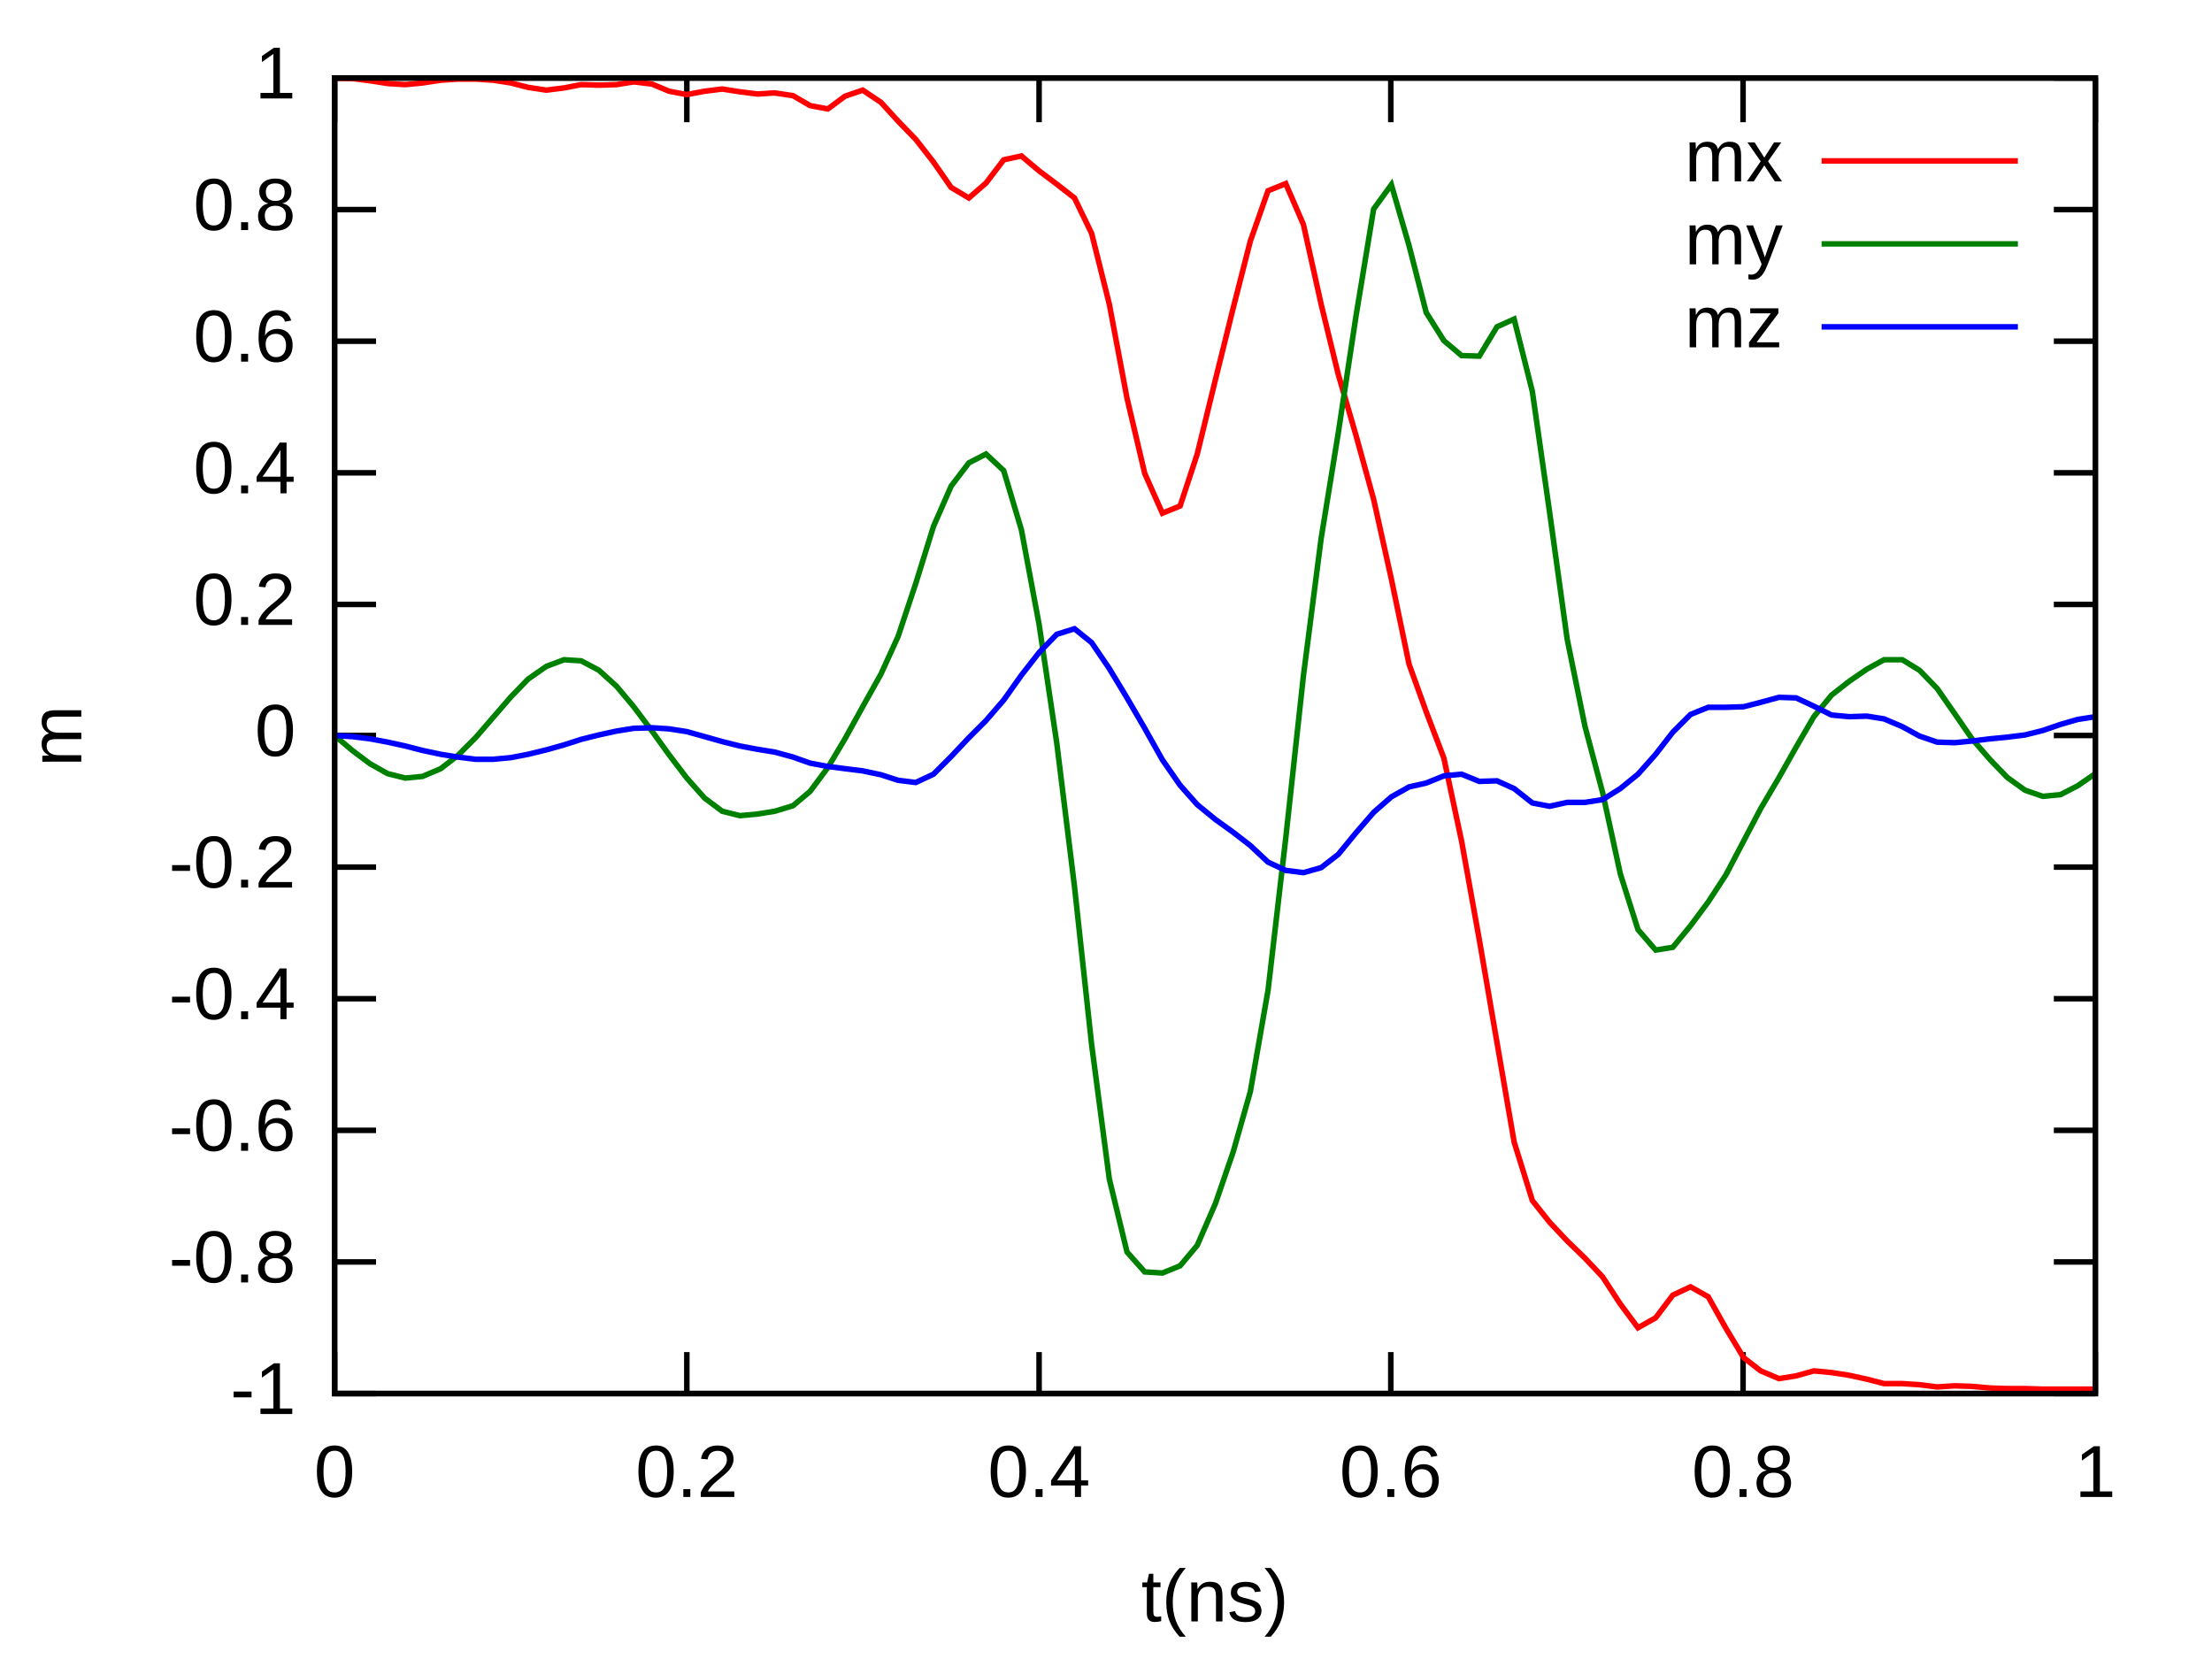
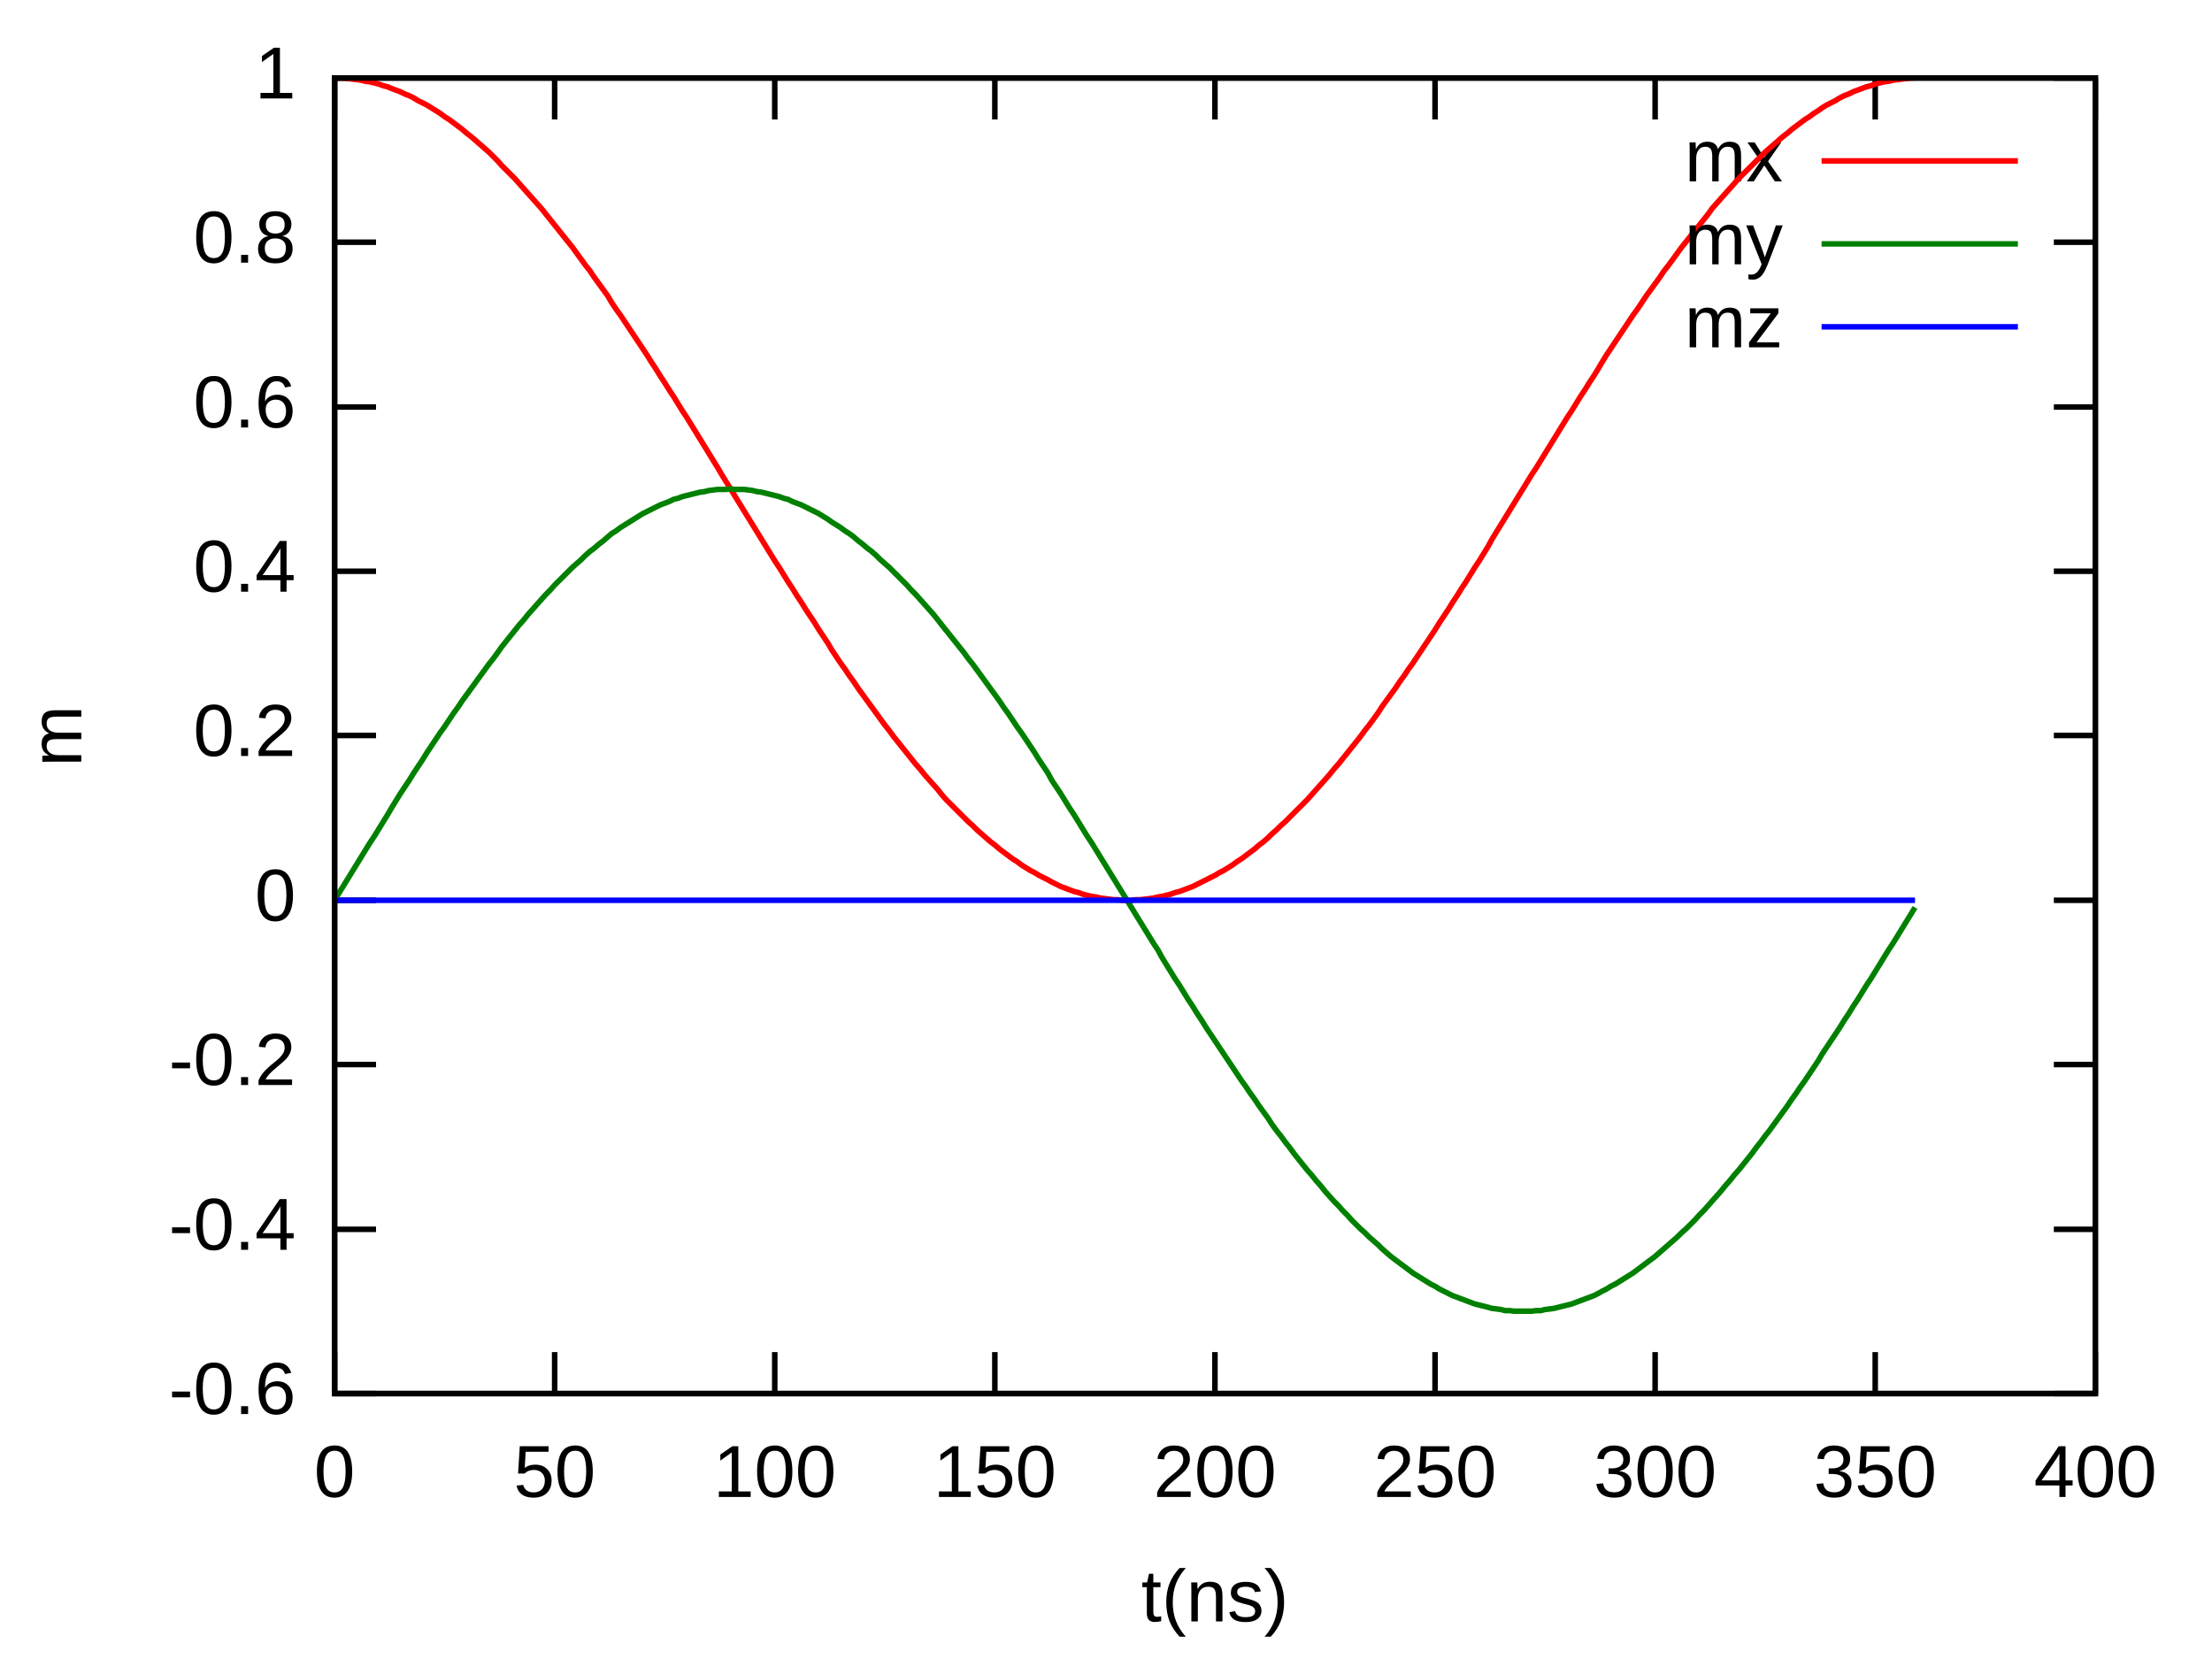
<svg xmlns="http://www.w3.org/2000/svg" xmlns:xlink="http://www.w3.org/1999/xlink" width="400" height="300" viewBox="0 0 400 300">
  <g id="gnuplot_canvas">
    <rect x="0" y="0" width="400" height="300" fill="none" />
    <defs>
      <circle id="gpDot" r="0.5" stroke-width="0.5" />
      <path id="gpPt0" stroke-width="0.267" stroke="currentColor" d="M-1,0 h2 M0,-1 v2" />
      <path id="gpPt1" stroke-width="0.267" stroke="currentColor" d="M-1,-1 L1,1 M1,-1 L-1,1" />
      <path id="gpPt2" stroke-width="0.267" stroke="currentColor" d="M-1,0 L1,0 M0,-1 L0,1 M-1,-1 L1,1 M-1,1 L1,-1" />
      <rect id="gpPt3" stroke-width="0.267" stroke="currentColor" x="-1" y="-1" width="2" height="2" />
      <rect id="gpPt4" stroke-width="0.267" stroke="currentColor" fill="currentColor" x="-1" y="-1" width="2" height="2" />
      <circle id="gpPt5" stroke-width="0.267" stroke="currentColor" cx="0" cy="0" r="1" />
      <use xlink:href="#gpPt5" id="gpPt6" fill="currentColor" stroke="none" />
      <path id="gpPt7" stroke-width="0.267" stroke="currentColor" d="M0,-1.33 L-1.33,0.67 L1.33,0.67 z" />
      <use xlink:href="#gpPt7" id="gpPt8" fill="currentColor" stroke="none" />
      <use xlink:href="#gpPt7" id="gpPt9" stroke="currentColor" transform="rotate(180)" />
      <use xlink:href="#gpPt9" id="gpPt10" fill="currentColor" stroke="none" />
      <use xlink:href="#gpPt3" id="gpPt11" stroke="currentColor" transform="rotate(45)" />
      <use xlink:href="#gpPt11" id="gpPt12" fill="currentColor" stroke="none" />
+       <filter id="greybox" filterUnits="objectBoundingBox" x="0" y="0" height="1" width="1">
+         <feFlood flood-color="lightgrey" flood-opacity="1" result="grey" />
+         <feComposite in="SourceGraphic" in2="grey" operator="atop" />
+       </filter>
    </defs>
    <g style="fill:none; color:white; stroke:currentColor; stroke-width:1.00; stroke-linecap:butt; stroke-linejoin:miter">
</g>
    <g style="fill:none; color:black; stroke:currentColor; stroke-width:1.00; stroke-linecap:butt; stroke-linejoin:miter">
-       <path stroke="black" d="M60.5,252.0 L68.0,252.0 M378.9,252.0 L371.4,252.0  h0.01" />
+       <path stroke="black" d="M60.5,252.0 L68.0,252.0 M378.9,252.0 L371.4,252.0  " />
      <g transform="translate(53.5,255.7)" style="stroke:none; fill:black; font-family:Arial; font-size:10.00pt; text-anchor:end">
-         <text>-1</text>
-       </g>
-       <path stroke="black" d="M60.5,228.2 L68.0,228.2 M378.9,228.2 L371.4,228.2  h0.01" />
-       <g transform="translate(53.5,231.9)" style="stroke:none; fill:black; font-family:Arial; font-size:10.00pt; text-anchor:end">
-         <text>-0.8</text>
-       </g>
-       <path stroke="black" d="M60.5,204.4 L68.0,204.4 M378.9,204.4 L371.4,204.4  h0.01" />
-       <g transform="translate(53.5,208.1)" style="stroke:none; fill:black; font-family:Arial; font-size:10.00pt; text-anchor:end">
        <text>-0.6</text>
      </g>
-       <path stroke="black" d="M60.5,180.6 L68.0,180.6 M378.9,180.6 L371.4,180.6  h0.01" />
-       <g transform="translate(53.5,184.3)" style="stroke:none; fill:black; font-family:Arial; font-size:10.00pt; text-anchor:end">
+       <path stroke="black" d="M60.5,222.3 L68.0,222.3 M378.9,222.3 L371.4,222.3  " />
+       <g transform="translate(53.5,226.0)" style="stroke:none; fill:black; font-family:Arial; font-size:10.00pt; text-anchor:end">
        <text>-0.4</text>
      </g>
-       <path stroke="black" d="M60.5,156.8 L68.0,156.8 M378.9,156.8 L371.4,156.8  h0.01" />
-       <g transform="translate(53.5,160.5)" style="stroke:none; fill:black; font-family:Arial; font-size:10.00pt; text-anchor:end">
+       <path stroke="black" d="M60.5,192.5 L68.0,192.5 M378.9,192.5 L371.4,192.5  " />
+       <g transform="translate(53.5,196.2)" style="stroke:none; fill:black; font-family:Arial; font-size:10.00pt; text-anchor:end">
        <text>-0.2</text>
      </g>
-       <path stroke="black" d="M60.5,133.0 L68.0,133.0 M378.9,133.0 L371.4,133.0  h0.01" />
-       <g transform="translate(53.5,136.7)" style="stroke:none; fill:black; font-family:Arial; font-size:10.00pt; text-anchor:end">
+       <path stroke="black" d="M60.5,162.8 L68.0,162.8 M378.9,162.8 L371.4,162.8  " />
+       <g transform="translate(53.5,166.5)" style="stroke:none; fill:black; font-family:Arial; font-size:10.00pt; text-anchor:end">
        <text>0</text>
      </g>
-       <path stroke="black" d="M60.5,109.3 L68.0,109.3 M378.9,109.3 L371.4,109.3  h0.01" />
-       <g transform="translate(53.5,113.0)" style="stroke:none; fill:black; font-family:Arial; font-size:10.00pt; text-anchor:end">
+       <path stroke="black" d="M60.5,133.0 L68.0,133.0 M378.9,133.0 L371.4,133.0  " />
+       <g transform="translate(53.5,136.7)" style="stroke:none; fill:black; font-family:Arial; font-size:10.00pt; text-anchor:end">
        <text>0.2</text>
      </g>
-       <path stroke="black" d="M60.5,85.5 L68.0,85.5 M378.9,85.5 L371.4,85.5  h0.01" />
-       <g transform="translate(53.5,89.2)" style="stroke:none; fill:black; font-family:Arial; font-size:10.00pt; text-anchor:end">
+       <path stroke="black" d="M60.5,103.3 L68.0,103.3 M378.9,103.3 L371.4,103.3  " />
+       <g transform="translate(53.5,107.0)" style="stroke:none; fill:black; font-family:Arial; font-size:10.00pt; text-anchor:end">
        <text>0.4</text>
      </g>
-       <path stroke="black" d="M60.5,61.7 L68.0,61.7 M378.9,61.7 L371.4,61.7  h0.01" />
-       <g transform="translate(53.5,65.4)" style="stroke:none; fill:black; font-family:Arial; font-size:10.00pt; text-anchor:end">
+       <path stroke="black" d="M60.5,73.6 L68.0,73.6 M378.9,73.6 L371.4,73.6  " />
+       <g transform="translate(53.5,77.3)" style="stroke:none; fill:black; font-family:Arial; font-size:10.00pt; text-anchor:end">
        <text>0.6</text>
      </g>
-       <path stroke="black" d="M60.5,37.9 L68.0,37.9 M378.9,37.9 L371.4,37.9  h0.01" />
-       <g transform="translate(53.5,41.6)" style="stroke:none; fill:black; font-family:Arial; font-size:10.00pt; text-anchor:end">
+       <path stroke="black" d="M60.5,43.8 L68.0,43.8 M378.9,43.8 L371.4,43.8  " />
+       <g transform="translate(53.5,47.5)" style="stroke:none; fill:black; font-family:Arial; font-size:10.00pt; text-anchor:end">
        <text>0.8</text>
      </g>
-       <path stroke="black" d="M60.5,14.1 L68.0,14.1 M378.9,14.1 L371.4,14.1  h0.01" />
+       <path stroke="black" d="M60.5,14.1 L68.0,14.1 M378.9,14.1 L371.4,14.1  " />
      <g transform="translate(53.5,17.8)" style="stroke:none; fill:black; font-family:Arial; font-size:10.00pt; text-anchor:end">
        <text>1</text>
      </g>
-       <path stroke="black" d="M60.5,252.0 L60.5,244.5 M60.5,14.1 L60.5,21.6  h0.01" />
+       <path stroke="black" d="M60.5,252.0 L60.5,244.5 M60.5,14.1 L60.5,21.6  " />
      <g transform="translate(60.5,270.7)" style="stroke:none; fill:black; font-family:Arial; font-size:10.00pt; text-anchor:middle">
        <text> 0</text>
      </g>
-       <path stroke="black" d="M124.2,252.0 L124.2,244.5 M124.2,14.1 L124.2,21.6  h0.01" />
-       <g transform="translate(124.2,270.7)" style="stroke:none; fill:black; font-family:Arial; font-size:10.00pt; text-anchor:middle">
-         <text> 0.2</text>
+       <path stroke="black" d="M100.3,252.0 L100.3,244.5 M100.3,14.1 L100.3,21.6  " />
+       <g transform="translate(100.3,270.7)" style="stroke:none; fill:black; font-family:Arial; font-size:10.00pt; text-anchor:middle">
+         <text> 50</text>
      </g>
-       <path stroke="black" d="M187.9,252.0 L187.9,244.5 M187.9,14.1 L187.9,21.6  h0.01" />
-       <g transform="translate(187.9,270.7)" style="stroke:none; fill:black; font-family:Arial; font-size:10.00pt; text-anchor:middle">
-         <text> 0.4</text>
+       <path stroke="black" d="M140.1,252.0 L140.1,244.5 M140.1,14.1 L140.1,21.6  " />
+       <g transform="translate(140.1,270.7)" style="stroke:none; fill:black; font-family:Arial; font-size:10.00pt; text-anchor:middle">
+         <text> 100</text>
      </g>
-       <path stroke="black" d="M251.5,252.0 L251.5,244.5 M251.5,14.1 L251.5,21.6  h0.01" />
-       <g transform="translate(251.5,270.7)" style="stroke:none; fill:black; font-family:Arial; font-size:10.00pt; text-anchor:middle">
-         <text> 0.6</text>
+       <path stroke="black" d="M179.9,252.0 L179.9,244.5 M179.9,14.1 L179.9,21.6  " />
+       <g transform="translate(179.9,270.7)" style="stroke:none; fill:black; font-family:Arial; font-size:10.00pt; text-anchor:middle">
+         <text> 150</text>
      </g>
-       <path stroke="black" d="M315.2,252.0 L315.2,244.5 M315.2,14.1 L315.2,21.6  h0.01" />
-       <g transform="translate(315.2,270.7)" style="stroke:none; fill:black; font-family:Arial; font-size:10.00pt; text-anchor:middle">
-         <text> 0.8</text>
+       <path stroke="black" d="M219.7,252.0 L219.7,244.5 M219.7,14.1 L219.7,21.6  " />
+       <g transform="translate(219.7,270.7)" style="stroke:none; fill:black; font-family:Arial; font-size:10.00pt; text-anchor:middle">
+         <text> 200</text>
      </g>
-       <path stroke="black" d="M378.9,252.0 L378.9,244.5 M378.9,14.1 L378.9,21.6  h0.01" />
+       <path stroke="black" d="M259.5,252.0 L259.5,244.5 M259.5,14.1 L259.5,21.6  " />
+       <g transform="translate(259.5,270.7)" style="stroke:none; fill:black; font-family:Arial; font-size:10.00pt; text-anchor:middle">
+         <text> 250</text>
+       </g>
+       <path stroke="black" d="M299.3,252.0 L299.3,244.5 M299.3,14.1 L299.3,21.6  " />
+       <g transform="translate(299.3,270.7)" style="stroke:none; fill:black; font-family:Arial; font-size:10.00pt; text-anchor:middle">
+         <text> 300</text>
+       </g>
+       <path stroke="black" d="M339.1,252.0 L339.1,244.5 M339.1,14.1 L339.1,21.6  " />
+       <g transform="translate(339.1,270.7)" style="stroke:none; fill:black; font-family:Arial; font-size:10.00pt; text-anchor:middle">
+         <text> 350</text>
+       </g>
+       <path stroke="black" d="M378.9,252.0 L378.9,244.5 M378.9,14.1 L378.9,21.6  " />
      <g transform="translate(378.9,270.7)" style="stroke:none; fill:black; font-family:Arial; font-size:10.00pt; text-anchor:middle">
-         <text> 1</text>
+         <text> 400</text>
      </g>
-       <path stroke="black" d="M60.5,14.1 L60.5,252.0 L378.9,252.0 L378.9,14.1 L60.5,14.1 Z  h0.01" />
+       <path stroke="black" d="M60.5,14.1 L60.5,252.0 L378.9,252.0 L378.9,14.1 L60.5,14.1 Z  " />
      <g transform="translate(14.7,133.1) rotate(270)" style="stroke:none; fill:black; font-family:Arial; font-size:10.00pt; text-anchor:middle">
        <text>m </text>
      </g>
      <g transform="translate(219.7,293.2)" style="stroke:none; fill:black; font-family:Arial; font-size:10.00pt; text-anchor:middle">
        <text>t(ns)</text>
      </g>
    </g>
    <g id="gnuplot_plot_1">
      <g style="fill:none; color:red; stroke:currentColor; stroke-width:1.00; stroke-linecap:butt; stroke-linejoin:miter">
        <g transform="translate(322.4,32.8)" style="stroke:none; fill:black; font-family:Arial; font-size:10.00pt; text-anchor:end">
          <text>mx</text>
        </g>
-         <path d="M329.4,29.1 L364.9,29.1 M60.5,14.1 L63.7,14.2 L66.9,14.6 L70.1,15.1 L73.3,15.3 L76.4,15.0    L79.7,14.5 L82.8,14.3 L86.0,14.3 L89.2,14.5 L92.4,15.0 L95.5,15.8 L98.8,16.3 L102.0,15.9    L105.1,15.3 L108.3,15.4 L111.5,15.3 L114.6,14.8 L117.9,15.2 L121.0,16.5 L124.2,17.1 L127.4,16.5    L130.6,16.1 L133.8,16.6 L137.0,17.0 L140.1,16.8 L143.4,17.3 L146.5,19.1 L149.7,19.7 L152.8,17.4    L156.0,16.3 L159.3,18.5 L162.4,21.9 L165.6,25.2 L168.8,29.3 L172.0,33.9 L175.2,35.8 L178.3,33.1    L181.5,28.9 L184.7,28.2 L187.9,30.9 L191.1,33.3 L194.3,35.8 L197.4,42.2 L200.6,55.0 L203.8,72.0    L207.0,85.6 L210.2,92.8 L213.4,91.5 L216.5,82.1 L219.8,68.6 L223.0,55.7 L226.1,43.6 L229.3,34.5    L232.5,33.2 L235.7,40.6 L238.9,55.0 L242.0,67.7 L245.2,78.7 L248.4,90.3 L251.6,104.7 L254.8,120.1    L257.9,128.7 L261.1,137.1 L264.3,152.1 L267.5,169.9 L270.7,188.5 L273.8,206.5 L277.1,217.1 L280.2,221.0    L283.4,224.4 L286.6,227.5 L289.8,230.9 L293.0,235.8 L296.2,240.1 L299.4,238.3 L302.5,234.2 L305.7,232.7    L308.9,234.5 L312.1,240.2 L315.3,245.5 L318.4,247.9 L321.7,249.3 L324.8,248.8 L328.0,247.9 L331.2,248.2    L334.4,248.7 L337.6,249.4 L340.7,250.2 L344.0,250.2 L347.1,250.4 L350.3,250.8 L353.5,250.6 L356.6,250.7    L359.9,251.0 L363.0,251.1 L366.2,251.1 L369.4,251.2 L372.6,251.2 L375.7,251.2 L378.9,251.2  h0.01" />
+         <path d="M329.4,29.1 L364.9,29.1 M60.5,14.1 L61.3,14.1 L62.1,14.1 L62.9,14.2 L63.7,14.3 L64.5,14.4    L65.3,14.5 L66.1,14.7 L66.9,14.8 L67.7,15.0 L68.5,15.2 L69.3,15.5 L70.1,15.7 L70.8,16.0    L71.6,16.3 L72.4,16.6 L73.2,17.0 L74.0,17.3 L74.8,17.7 L75.6,18.2 L76.4,18.6 L77.2,19.0    L78.0,19.5 L78.8,20.0 L79.6,20.5 L80.4,21.1 L81.2,21.6 L82.0,22.2 L82.8,22.8 L83.6,23.4    L84.4,24.1 L85.2,24.7 L86.0,25.4 L86.8,26.1 L87.6,26.8 L88.4,27.5 L89.2,28.3 L90.0,29.1    L90.7,29.9 L91.5,30.7 L92.3,31.5 L93.1,32.3 L93.9,33.2 L94.7,34.1 L95.5,35.0 L96.3,35.9    L97.1,36.8 L97.9,37.7 L98.7,38.7 L99.5,39.7 L100.3,40.7 L101.1,41.7 L101.9,42.7 L102.7,43.7    L103.5,44.7 L104.3,45.8 L105.1,46.9 L105.9,48.0 L106.7,49.0 L107.5,50.2 L108.3,51.3 L109.1,52.4    L109.9,53.5 L110.6,54.7 L111.4,55.9 L112.2,57.0 L113.0,58.2 L113.8,59.4 L114.6,60.6 L115.4,61.8    L116.2,63.0 L117.0,64.2 L117.8,65.5 L118.6,66.7 L119.4,68.0 L120.2,69.2 L121.0,70.5 L121.8,71.7    L122.6,73.0 L123.4,74.3 L124.2,75.5 L125.0,76.8 L125.8,78.1 L126.6,79.4 L127.4,80.7 L128.2,82.0    L129.0,83.3 L129.8,84.6 L130.5,85.8 L131.3,87.1 L132.1,88.4 L132.9,89.7 L133.7,91.0 L134.5,92.3    L135.3,93.6 L136.1,94.9 L136.9,96.2 L137.7,97.5 L138.5,98.8 L139.3,100.1 L140.1,101.4 L140.9,102.6    L141.7,103.9 L142.5,105.2 L143.3,106.4 L144.1,107.7 L144.9,108.9 L145.7,110.2 L146.5,111.4 L147.3,112.6    L148.1,113.9 L148.9,115.1 L149.7,116.3 L150.4,117.5 L151.2,118.7 L152.0,119.9 L152.8,121.0 L153.6,122.2    L154.4,123.3 L155.2,124.5 L156.0,125.6 L156.8,126.7 L157.6,127.8 L158.4,128.9 L159.2,130.0 L160.0,131.1    L160.8,132.1 L161.6,133.2 L162.4,134.2 L163.2,135.2 L164.0,136.2 L164.8,137.2 L165.6,138.2 L166.4,139.1    L167.2,140.1 L168.0,141.0 L168.8,141.9 L169.6,142.8 L170.3,143.7 L171.1,144.6 L171.9,145.4 L172.7,146.2    L173.5,147.0 L174.3,147.8 L175.1,148.6 L175.9,149.3 L176.7,150.1 L177.5,150.8 L178.3,151.5 L179.1,152.2    L179.9,152.8 L180.7,153.5 L181.5,154.1 L182.3,154.7 L183.1,155.3 L183.9,155.8 L184.7,156.4 L185.5,156.9    L186.3,157.4 L187.1,157.8 L187.9,158.3 L188.7,158.7 L189.5,159.1 L190.2,159.5 L191.0,159.9 L191.8,160.3    L192.6,160.6 L193.4,160.9 L194.2,161.2 L195.0,161.4 L195.8,161.7 L196.6,161.9 L197.4,162.1 L198.2,162.2    L199.0,162.4 L199.8,162.5 L200.6,162.6 L201.4,162.7 L202.2,162.7 L203.0,162.8 L203.8,162.8 L204.6,162.8    L205.4,162.7 L206.2,162.7 L207.0,162.6 L207.8,162.5 L208.6,162.4 L209.4,162.2 L210.1,162.1 L210.9,161.9    L211.7,161.7 L212.5,161.4 L213.3,161.2 L214.1,160.9 L214.9,160.6 L215.7,160.3 L216.5,159.9 L217.3,159.5    L218.1,159.1 L218.9,158.7 L219.7,158.3 L220.5,157.8 L221.3,157.4 L222.1,156.9 L222.9,156.4 L223.7,155.8    L224.5,155.3 L225.3,154.7 L226.1,154.1 L226.9,153.5 L227.7,152.8 L228.5,152.2 L229.3,151.5 L230.0,150.8    L230.8,150.1 L231.6,149.3 L232.4,148.6 L233.2,147.8 L234.0,147.0 L234.8,146.2 L235.6,145.4 L236.4,144.6    L237.2,143.7 L238.0,142.8 L238.8,141.9 L239.6,141.0 L240.4,140.1 L241.2,139.1 L242.0,138.2 L242.8,137.2    L243.6,136.2 L244.4,135.2 L245.2,134.2 L246.0,133.2 L246.8,132.1 L247.6,131.1 L248.4,130.0 L249.2,128.9    L249.9,127.8 L250.7,126.7 L251.5,125.6 L252.3,124.5 L253.1,123.3 L253.9,122.2 L254.7,121.0 L255.5,119.9    L256.3,118.7 L257.1,117.5 L257.9,116.3 L258.7,115.1 L259.5,113.9 L260.3,112.6 L261.1,111.4 L261.9,110.2    L262.7,108.9 L263.5,107.7 L264.3,106.4 L265.1,105.2 L265.9,103.9 L266.7,102.6 L267.5,101.4 L268.3,100.1    L269.1,98.8 L269.8,97.5 L270.6,96.2 L271.4,94.9 L272.2,93.6 L273.0,92.3 L273.8,91.0 L274.6,89.7    L275.4,88.4 L276.2,87.1 L277.0,85.8 L277.8,84.6 L278.6,83.3 L279.4,82.0 L280.2,80.7 L281.0,79.4    L281.8,78.1 L282.6,76.8 L283.4,75.5 L284.2,74.3 L285.0,73.0 L285.8,71.7 L286.6,70.5 L287.4,69.2    L288.2,68.0 L289.0,66.7 L289.7,65.5 L290.5,64.2 L291.3,63.0 L292.1,61.8 L292.9,60.6 L293.7,59.4    L294.5,58.2 L295.3,57.0 L296.1,55.9 L296.9,54.7 L297.7,53.5 L298.5,52.4 L299.3,51.3 L300.1,50.2    L300.9,49.0 L301.7,48.0 L302.5,46.9 L303.3,45.8 L304.1,44.7 L304.9,43.7 L305.7,42.7 L306.5,41.7    L307.3,40.7 L308.1,39.7 L308.9,38.7 L309.6,37.7 L310.4,36.8 L311.2,35.9 L312.0,35.0 L312.8,34.1    L313.6,33.2 L314.4,32.3 L315.2,31.5 L316.0,30.7 L316.8,29.9 L317.6,29.1 L318.4,28.3 L319.2,27.5    L320.0,26.8 L320.8,26.1 L321.6,25.4 L322.4,24.7 L323.2,24.1 L324.0,23.4 L324.8,22.8 L325.6,22.2    L326.4,21.6 L327.2,21.1 L328.0,20.5 L328.8,20.0 L329.5,19.5 L330.3,19.0 L331.1,18.6 L331.9,18.2    L332.7,17.7 L333.5,17.3 L334.3,17.0 L335.1,16.6 L335.9,16.3 L336.7,16.0 L337.5,15.7 L338.3,15.5    L339.1,15.2 L339.9,15.0 L340.7,14.8 L341.5,14.7 L342.3,14.5 L343.1,14.4 L343.9,14.3 L344.7,14.2    L345.5,14.1 L346.3,14.1  " />
      </g>
    </g>
    <g id="gnuplot_plot_2">
      <g style="fill:none; color:green; stroke:currentColor; stroke-width:1.00; stroke-linecap:butt; stroke-linejoin:miter">
        <g transform="translate(322.4,47.8)" style="stroke:none; fill:black; font-family:Arial; font-size:10.00pt; text-anchor:end">
          <text>my</text>
        </g>
-         <path d="M329.4,44.1 L364.9,44.1 M60.5,133.0 L63.7,135.7 L66.9,138.1 L70.1,139.9 L73.3,140.7 L76.4,140.4    L79.7,139.0 L82.8,136.6 L86.0,133.4 L89.2,129.7 L92.4,126.0 L95.5,122.8 L98.8,120.5 L102.0,119.3    L105.1,119.5 L108.3,121.2 L111.5,124.1 L114.6,127.8 L117.9,132.2 L121.0,136.5 L124.2,140.7 L127.4,144.3    L130.6,146.7 L133.8,147.5 L137.0,147.2 L140.1,146.7 L143.4,145.7 L146.5,143.1 L149.7,138.8 L152.8,133.6    L156.0,127.8 L159.3,121.9 L162.4,115.1 L165.6,105.5 L168.8,95.2 L172.0,87.9 L175.2,83.7 L178.3,82.1    L181.5,85.1 L184.7,95.8 L187.9,112.9 L191.1,134.4 L194.3,160.3 L197.4,188.9 L200.6,213.2 L203.8,226.4    L207.0,230.0 L210.2,230.2 L213.4,228.9 L216.5,225.2 L219.8,217.6 L223.0,208.3 L226.1,197.4 L229.3,179.1    L232.5,151.6 L235.7,122.2 L238.9,97.4 L242.0,78.3 L245.2,57.2 L248.4,37.8 L251.6,33.4 L254.8,44.4    L257.9,56.5 L261.1,61.6 L264.3,64.3 L267.5,64.4 L270.7,59.1 L273.8,57.7 L277.1,70.8 L280.2,92.5    L283.4,115.6 L286.6,131.3 L289.8,143.3 L293.0,158.0 L296.2,168.1 L299.4,171.8 L302.5,171.3 L305.7,167.4    L308.9,163.1 L312.1,158.2 L315.3,152.1 L318.4,146.2 L321.7,140.6 L324.8,135.1 L328.0,129.6 L331.2,125.7    L334.4,123.2 L337.6,121.0 L340.7,119.3 L344.0,119.3 L347.1,121.2 L350.3,124.5 L353.5,129.1 L356.6,133.6    L359.9,137.4 L363.0,140.6 L366.2,142.9 L369.4,144.0 L372.6,143.7 L375.7,142.1 L378.9,139.9  h0.01" />
+         <path d="M329.4,44.1 L364.9,44.1 M60.5,162.8 L61.3,161.5 L62.1,160.2 L62.9,158.9 L63.7,157.6 L64.5,156.3    L65.3,155.0 L66.1,153.7 L66.9,152.4 L67.7,151.2 L68.5,149.9 L69.3,148.6 L70.1,147.3 L70.8,146.1    L71.6,144.8 L72.4,143.5 L73.2,142.3 L74.0,141.1 L74.8,139.8 L75.6,138.6 L76.4,137.4 L77.2,136.1    L78.0,134.9 L78.8,133.7 L79.6,132.5 L80.4,131.4 L81.2,130.2 L82.0,129.0 L82.8,127.9 L83.6,126.7    L84.4,125.6 L85.2,124.5 L86.0,123.4 L86.8,122.3 L87.6,121.2 L88.4,120.1 L89.2,119.1 L90.0,118.0    L90.7,117.0 L91.5,116.0 L92.3,115.0 L93.1,114.0 L93.9,113.0 L94.7,112.1 L95.5,111.1 L96.3,110.2    L97.1,109.3 L97.9,108.4 L98.7,107.5 L99.5,106.7 L100.3,105.8 L101.1,105.0 L101.9,104.2 L102.7,103.4    L103.5,102.6 L104.3,101.9 L105.1,101.2 L105.9,100.4 L106.7,99.7 L107.5,99.1 L108.3,98.4 L109.1,97.8    L109.9,97.1 L110.6,96.5 L111.4,96.0 L112.2,95.4 L113.0,94.9 L113.8,94.4 L114.6,93.9 L115.4,93.4    L116.2,92.9 L117.0,92.5 L117.8,92.1 L118.6,91.7 L119.4,91.3 L120.2,91.0 L121.0,90.7 L121.8,90.3    L122.6,90.1 L123.4,89.8 L124.2,89.6 L125.0,89.4 L125.8,89.2 L126.6,89.0 L127.4,88.9 L128.2,88.7    L129.0,88.6 L129.8,88.5 L130.5,88.5 L131.3,88.5 L132.1,88.4 L132.9,88.5 L133.7,88.5 L134.5,88.5    L135.3,88.6 L136.1,88.7 L136.9,88.9 L137.7,89.0 L138.5,89.2 L139.3,89.4 L140.1,89.6 L140.9,89.8    L141.7,90.1 L142.5,90.3 L143.3,90.7 L144.1,91.0 L144.9,91.3 L145.7,91.7 L146.5,92.1 L147.3,92.5    L148.1,92.9 L148.9,93.4 L149.7,93.9 L150.4,94.4 L151.2,94.9 L152.0,95.4 L152.8,96.0 L153.6,96.5    L154.4,97.1 L155.2,97.8 L156.0,98.4 L156.8,99.1 L157.6,99.7 L158.4,100.4 L159.2,101.2 L160.0,101.9    L160.8,102.6 L161.6,103.4 L162.4,104.2 L163.2,105.0 L164.0,105.8 L164.8,106.7 L165.6,107.5 L166.4,108.4    L167.2,109.3 L168.0,110.2 L168.8,111.1 L169.6,112.1 L170.3,113.0 L171.1,114.0 L171.9,115.0 L172.7,116.0    L173.5,117.0 L174.3,118.0 L175.1,119.1 L175.9,120.1 L176.7,121.2 L177.5,122.3 L178.3,123.4 L179.1,124.5    L179.9,125.6 L180.7,126.7 L181.5,127.9 L182.3,129.0 L183.1,130.2 L183.9,131.4 L184.7,132.5 L185.5,133.7    L186.3,134.9 L187.1,136.1 L187.9,137.4 L188.7,138.6 L189.5,139.8 L190.2,141.1 L191.0,142.3 L191.8,143.5    L192.6,144.8 L193.4,146.1 L194.2,147.3 L195.0,148.6 L195.8,149.9 L196.6,151.2 L197.4,152.4 L198.2,153.7    L199.0,155.0 L199.8,156.3 L200.6,157.6 L201.4,158.9 L202.2,160.2 L203.0,161.5 L203.8,162.8 L204.6,164.1    L205.4,165.4 L206.2,166.7 L207.0,168.0 L207.8,169.3 L208.6,170.6 L209.4,171.8 L210.1,173.1 L210.9,174.4    L211.7,175.7 L212.5,177.0 L213.3,178.2 L214.1,179.5 L214.9,180.8 L215.7,182.0 L216.5,183.3 L217.3,184.5    L218.1,185.8 L218.9,187.0 L219.7,188.2 L220.5,189.4 L221.3,190.6 L222.1,191.8 L222.9,193.0 L223.7,194.2    L224.5,195.4 L225.3,196.5 L226.1,197.7 L226.9,198.8 L227.7,200.0 L228.5,201.1 L229.3,202.2 L230.0,203.3    L230.8,204.4 L231.6,205.4 L232.4,206.5 L233.2,207.5 L234.0,208.6 L234.8,209.6 L235.6,210.6 L236.4,211.6    L237.2,212.5 L238.0,213.5 L238.8,214.4 L239.6,215.4 L240.4,216.3 L241.2,217.2 L242.0,218.0 L242.8,218.9    L243.6,219.7 L244.4,220.6 L245.2,221.4 L246.0,222.2 L246.8,222.9 L247.6,223.7 L248.4,224.4 L249.2,225.1    L249.9,225.8 L250.7,226.5 L251.5,227.2 L252.3,227.8 L253.1,228.4 L253.9,229.0 L254.7,229.6 L255.5,230.2    L256.3,230.7 L257.1,231.2 L257.9,231.7 L258.7,232.2 L259.5,232.6 L260.3,233.1 L261.1,233.5 L261.9,233.9    L262.7,234.3 L263.5,234.6 L264.3,234.9 L265.1,235.2 L265.9,235.5 L266.7,235.8 L267.5,236.0 L268.3,236.2    L269.1,236.4 L269.8,236.6 L270.6,236.7 L271.4,236.8 L272.2,237.0 L273.0,237.0 L273.8,237.1 L274.6,237.1    L275.4,237.1 L276.2,237.1 L277.0,237.1 L277.8,237.0 L278.6,237.0 L279.4,236.8 L280.2,236.7 L281.0,236.6    L281.8,236.4 L282.6,236.2 L283.4,236.0 L284.2,235.8 L285.0,235.5 L285.8,235.2 L286.6,234.9 L287.4,234.6    L288.2,234.3 L289.0,233.9 L289.7,233.5 L290.5,233.1 L291.3,232.6 L292.1,232.2 L292.9,231.7 L293.7,231.2    L294.5,230.7 L295.3,230.2 L296.1,229.6 L296.9,229.0 L297.7,228.4 L298.5,227.8 L299.3,227.2 L300.1,226.5    L300.9,225.8 L301.7,225.1 L302.5,224.4 L303.3,223.7 L304.1,222.9 L304.9,222.2 L305.7,221.4 L306.5,220.6    L307.3,219.7 L308.1,218.9 L308.9,218.0 L309.6,217.2 L310.4,216.3 L311.2,215.4 L312.0,214.4 L312.8,213.5    L313.6,212.5 L314.4,211.6 L315.2,210.6 L316.0,209.6 L316.8,208.6 L317.6,207.5 L318.4,206.5 L319.2,205.4    L320.0,204.4 L320.8,203.3 L321.6,202.2 L322.4,201.1 L323.2,200.0 L324.0,198.8 L324.8,197.7 L325.6,196.5    L326.4,195.4 L327.2,194.2 L328.0,193.0 L328.8,191.8 L329.5,190.6 L330.3,189.4 L331.1,188.2 L331.9,187.0    L332.7,185.8 L333.5,184.5 L334.3,183.3 L335.1,182.0 L335.9,180.8 L336.7,179.5 L337.5,178.2 L338.3,177.0    L339.1,175.7 L339.9,174.4 L340.7,173.1 L341.5,171.8 L342.3,170.6 L343.1,169.3 L343.9,168.0 L344.7,166.7    L345.5,165.4 L346.3,164.1  " />
      </g>
    </g>
    <g id="gnuplot_plot_3">
      <g style="fill:none; color:blue; stroke:currentColor; stroke-width:1.00; stroke-linecap:butt; stroke-linejoin:miter">
        <g transform="translate(322.4,62.8)" style="stroke:none; fill:black; font-family:Arial; font-size:10.00pt; text-anchor:end">
          <text>mz</text>
        </g>
-         <path d="M329.4,59.1 L364.9,59.1 M60.5,133.0 L63.7,133.2 L66.9,133.6 L70.1,134.2 L73.3,134.9 L76.4,135.7    L79.7,136.4 L82.8,136.9 L86.0,137.3 L89.2,137.3 L92.4,137.0 L95.5,136.4 L98.8,135.6 L102.0,134.7    L105.1,133.7 L108.3,132.9 L111.5,132.2 L114.6,131.7 L117.9,131.6 L121.0,131.8 L124.2,132.3 L127.4,133.2    L130.6,134.1 L133.8,134.9 L137.0,135.5 L140.1,136.0 L143.4,136.9 L146.5,138.0 L149.7,138.6 L152.8,139.0    L156.0,139.4 L159.3,140.1 L162.4,141.1 L165.6,141.5 L168.8,140.0 L172.0,136.8 L175.2,133.4 L178.3,130.3    L181.5,126.6 L184.7,122.1 L187.9,118.0 L191.1,114.7 L194.3,113.7 L197.4,116.2 L200.6,120.9 L203.8,126.2    L207.0,131.7 L210.2,137.4 L213.4,142.0 L216.5,145.5 L219.8,148.2 L223.0,150.5 L226.1,152.9 L229.3,155.9    L232.5,157.4 L235.7,157.8 L238.9,156.9 L242.0,154.5 L245.2,150.6 L248.4,146.9 L251.6,144.1 L254.8,142.3    L257.9,141.6 L261.1,140.3 L264.3,140.0 L267.5,141.3 L270.7,141.2 L273.8,142.6 L277.1,145.2 L280.2,145.8    L283.4,145.1 L286.6,145.1 L289.8,144.6 L293.0,142.6 L296.2,140.0 L299.4,136.4 L302.5,132.4 L305.7,129.2    L308.9,127.9 L312.1,127.9 L315.3,127.8 L318.4,127.0 L321.7,126.1 L324.8,126.2 L328.0,127.7 L331.2,129.3    L334.4,129.6 L337.6,129.5 L340.7,130.0 L344.0,131.4 L347.1,133.1 L350.3,134.2 L353.5,134.3 L356.6,134.0    L359.9,133.6 L363.0,133.3 L366.2,132.9 L369.4,132.1 L372.6,131.0 L375.7,130.1 L378.9,129.6  h0.01" />
+         <path d="M329.4,59.1 L364.9,59.1 M60.5,162.8 L61.3,162.8 L62.1,162.8 L62.9,162.8 L63.7,162.8 L64.5,162.8    L65.3,162.8 L66.1,162.8 L66.9,162.8 L67.7,162.8 L68.5,162.8 L69.3,162.8 L70.1,162.8 L70.8,162.8    L71.6,162.8 L72.4,162.8 L73.2,162.8 L74.0,162.8 L74.8,162.8 L75.6,162.8 L76.4,162.8 L77.2,162.8    L78.0,162.8 L78.8,162.8 L79.6,162.8 L80.4,162.8 L81.2,162.8 L82.0,162.8 L82.8,162.8 L83.6,162.8    L84.4,162.8 L85.2,162.8 L86.0,162.8 L86.8,162.8 L87.6,162.8 L88.4,162.8 L89.2,162.8 L90.0,162.8    L90.7,162.8 L91.5,162.8 L92.3,162.8 L93.1,162.8 L93.9,162.8 L94.7,162.8 L95.5,162.8 L96.3,162.8    L97.1,162.8 L97.9,162.8 L98.7,162.8 L99.5,162.8 L100.3,162.8 L101.1,162.8 L101.9,162.8 L102.7,162.8    L103.5,162.8 L104.3,162.8 L105.1,162.8 L105.9,162.8 L106.7,162.8 L107.5,162.8 L108.3,162.8 L109.1,162.8    L109.9,162.8 L110.6,162.8 L111.4,162.8 L112.2,162.8 L113.0,162.8 L113.8,162.8 L114.6,162.8 L115.4,162.8    L116.2,162.8 L117.0,162.8 L117.8,162.8 L118.6,162.8 L119.4,162.8 L120.2,162.8 L121.0,162.8 L121.8,162.8    L122.6,162.8 L123.4,162.8 L124.2,162.8 L125.0,162.8 L125.8,162.8 L126.6,162.8 L127.4,162.8 L128.2,162.8    L129.0,162.8 L129.8,162.8 L130.5,162.8 L131.3,162.8 L132.1,162.8 L132.9,162.8 L133.7,162.8 L134.5,162.8    L135.3,162.8 L136.1,162.8 L136.9,162.8 L137.7,162.8 L138.5,162.8 L139.3,162.8 L140.1,162.8 L140.9,162.8    L141.7,162.8 L142.5,162.8 L143.3,162.8 L144.1,162.8 L144.9,162.8 L145.7,162.8 L146.5,162.8 L147.3,162.8    L148.1,162.8 L148.9,162.8 L149.7,162.8 L150.4,162.8 L151.2,162.8 L152.0,162.8 L152.8,162.8 L153.6,162.8    L154.4,162.8 L155.2,162.8 L156.0,162.8 L156.8,162.8 L157.6,162.8 L158.4,162.8 L159.2,162.8 L160.0,162.8    L160.8,162.8 L161.6,162.8 L162.4,162.8 L163.2,162.8 L164.0,162.8 L164.8,162.8 L165.6,162.8 L166.4,162.8    L167.2,162.8 L168.0,162.8 L168.8,162.8 L169.6,162.8 L170.3,162.8 L171.1,162.8 L171.9,162.8 L172.7,162.8    L173.5,162.8 L174.3,162.8 L175.1,162.8 L175.9,162.8 L176.7,162.8 L177.5,162.8 L178.3,162.8 L179.1,162.8    L179.9,162.8 L180.7,162.8 L181.5,162.8 L182.3,162.8 L183.1,162.8 L183.9,162.8 L184.7,162.8 L185.5,162.8    L186.3,162.8 L187.1,162.8 L187.9,162.8 L188.7,162.8 L189.5,162.8 L190.2,162.8 L191.0,162.8 L191.8,162.8    L192.6,162.8 L193.4,162.8 L194.2,162.8 L195.0,162.8 L195.8,162.8 L196.6,162.8 L197.4,162.8 L198.2,162.8    L199.0,162.8 L199.8,162.8 L200.6,162.8 L201.4,162.8 L202.2,162.8 L203.0,162.8 L203.8,162.8 L204.6,162.8    L205.4,162.8 L206.2,162.8 L207.0,162.8 L207.8,162.8 L208.6,162.8 L209.4,162.8 L210.1,162.8 L210.9,162.8    L211.7,162.8 L212.5,162.8 L213.3,162.8 L214.1,162.8 L214.9,162.8 L215.7,162.8 L216.5,162.8 L217.3,162.8    L218.1,162.8 L218.9,162.8 L219.7,162.8 L220.5,162.8 L221.3,162.8 L222.1,162.8 L222.9,162.8 L223.7,162.8    L224.5,162.8 L225.3,162.8 L226.1,162.8 L226.9,162.8 L227.7,162.8 L228.5,162.8 L229.3,162.8 L230.0,162.8    L230.8,162.8 L231.6,162.8 L232.4,162.8 L233.2,162.8 L234.0,162.8 L234.8,162.8 L235.6,162.8 L236.4,162.8    L237.2,162.8 L238.0,162.8 L238.8,162.8 L239.6,162.8 L240.4,162.8 L241.2,162.8 L242.0,162.8 L242.8,162.8    L243.6,162.8 L244.4,162.8 L245.2,162.8 L246.0,162.8 L246.8,162.8 L247.6,162.8 L248.4,162.8 L249.2,162.8    L249.9,162.8 L250.7,162.8 L251.5,162.8 L252.3,162.8 L253.1,162.8 L253.9,162.8 L254.7,162.8 L255.5,162.8    L256.3,162.8 L257.1,162.8 L257.9,162.8 L258.7,162.8 L259.5,162.8 L260.3,162.8 L261.1,162.8 L261.9,162.8    L262.7,162.8 L263.5,162.8 L264.3,162.8 L265.1,162.8 L265.9,162.8 L266.7,162.8 L267.5,162.8 L268.3,162.8    L269.1,162.8 L269.8,162.8 L270.6,162.8 L271.4,162.8 L272.2,162.8 L273.0,162.8 L273.8,162.8 L274.6,162.8    L275.4,162.8 L276.2,162.8 L277.0,162.8 L277.8,162.8 L278.6,162.8 L279.4,162.8 L280.2,162.8 L281.0,162.8    L281.8,162.8 L282.6,162.8 L283.4,162.8 L284.2,162.8 L285.0,162.8 L285.8,162.8 L286.6,162.8 L287.4,162.8    L288.2,162.8 L289.0,162.8 L289.7,162.8 L290.5,162.8 L291.3,162.8 L292.1,162.8 L292.9,162.8 L293.7,162.8    L294.5,162.8 L295.3,162.8 L296.1,162.8 L296.9,162.8 L297.7,162.8 L298.5,162.8 L299.3,162.8 L300.1,162.8    L300.9,162.8 L301.7,162.8 L302.5,162.8 L303.3,162.8 L304.1,162.8 L304.9,162.8 L305.7,162.8 L306.5,162.8    L307.3,162.8 L308.1,162.8 L308.9,162.8 L309.6,162.8 L310.4,162.8 L311.2,162.8 L312.0,162.8 L312.8,162.8    L313.6,162.8 L314.4,162.8 L315.2,162.8 L316.0,162.8 L316.8,162.8 L317.6,162.8 L318.4,162.8 L319.2,162.8    L320.0,162.8 L320.8,162.8 L321.6,162.8 L322.4,162.8 L323.2,162.8 L324.0,162.8 L324.8,162.8 L325.6,162.8    L326.4,162.8 L327.2,162.8 L328.0,162.8 L328.8,162.8 L329.5,162.8 L330.3,162.8 L331.1,162.8 L331.9,162.8    L332.7,162.8 L333.5,162.8 L334.3,162.8 L335.1,162.8 L335.9,162.8 L336.7,162.8 L337.5,162.8 L338.3,162.8    L339.1,162.8 L339.9,162.8 L340.7,162.8 L341.5,162.8 L342.3,162.8 L343.1,162.8 L343.9,162.8 L344.7,162.8    L345.5,162.8 L346.3,162.8  " />
      </g>
    </g>
    <g style="fill:none; color:black; stroke:currentColor; stroke-width:1.00; stroke-linecap:butt; stroke-linejoin:miter">
-       <path stroke="black" d="M60.5,14.1 L60.5,252.0 L378.9,252.0 L378.9,14.1 L60.5,14.1 Z  h0.01" />
+       <path stroke="black" d="M60.5,14.1 L60.5,252.0 L378.9,252.0 L378.9,14.1 L60.5,14.1 Z  " />
    </g>
  </g>
</svg>
